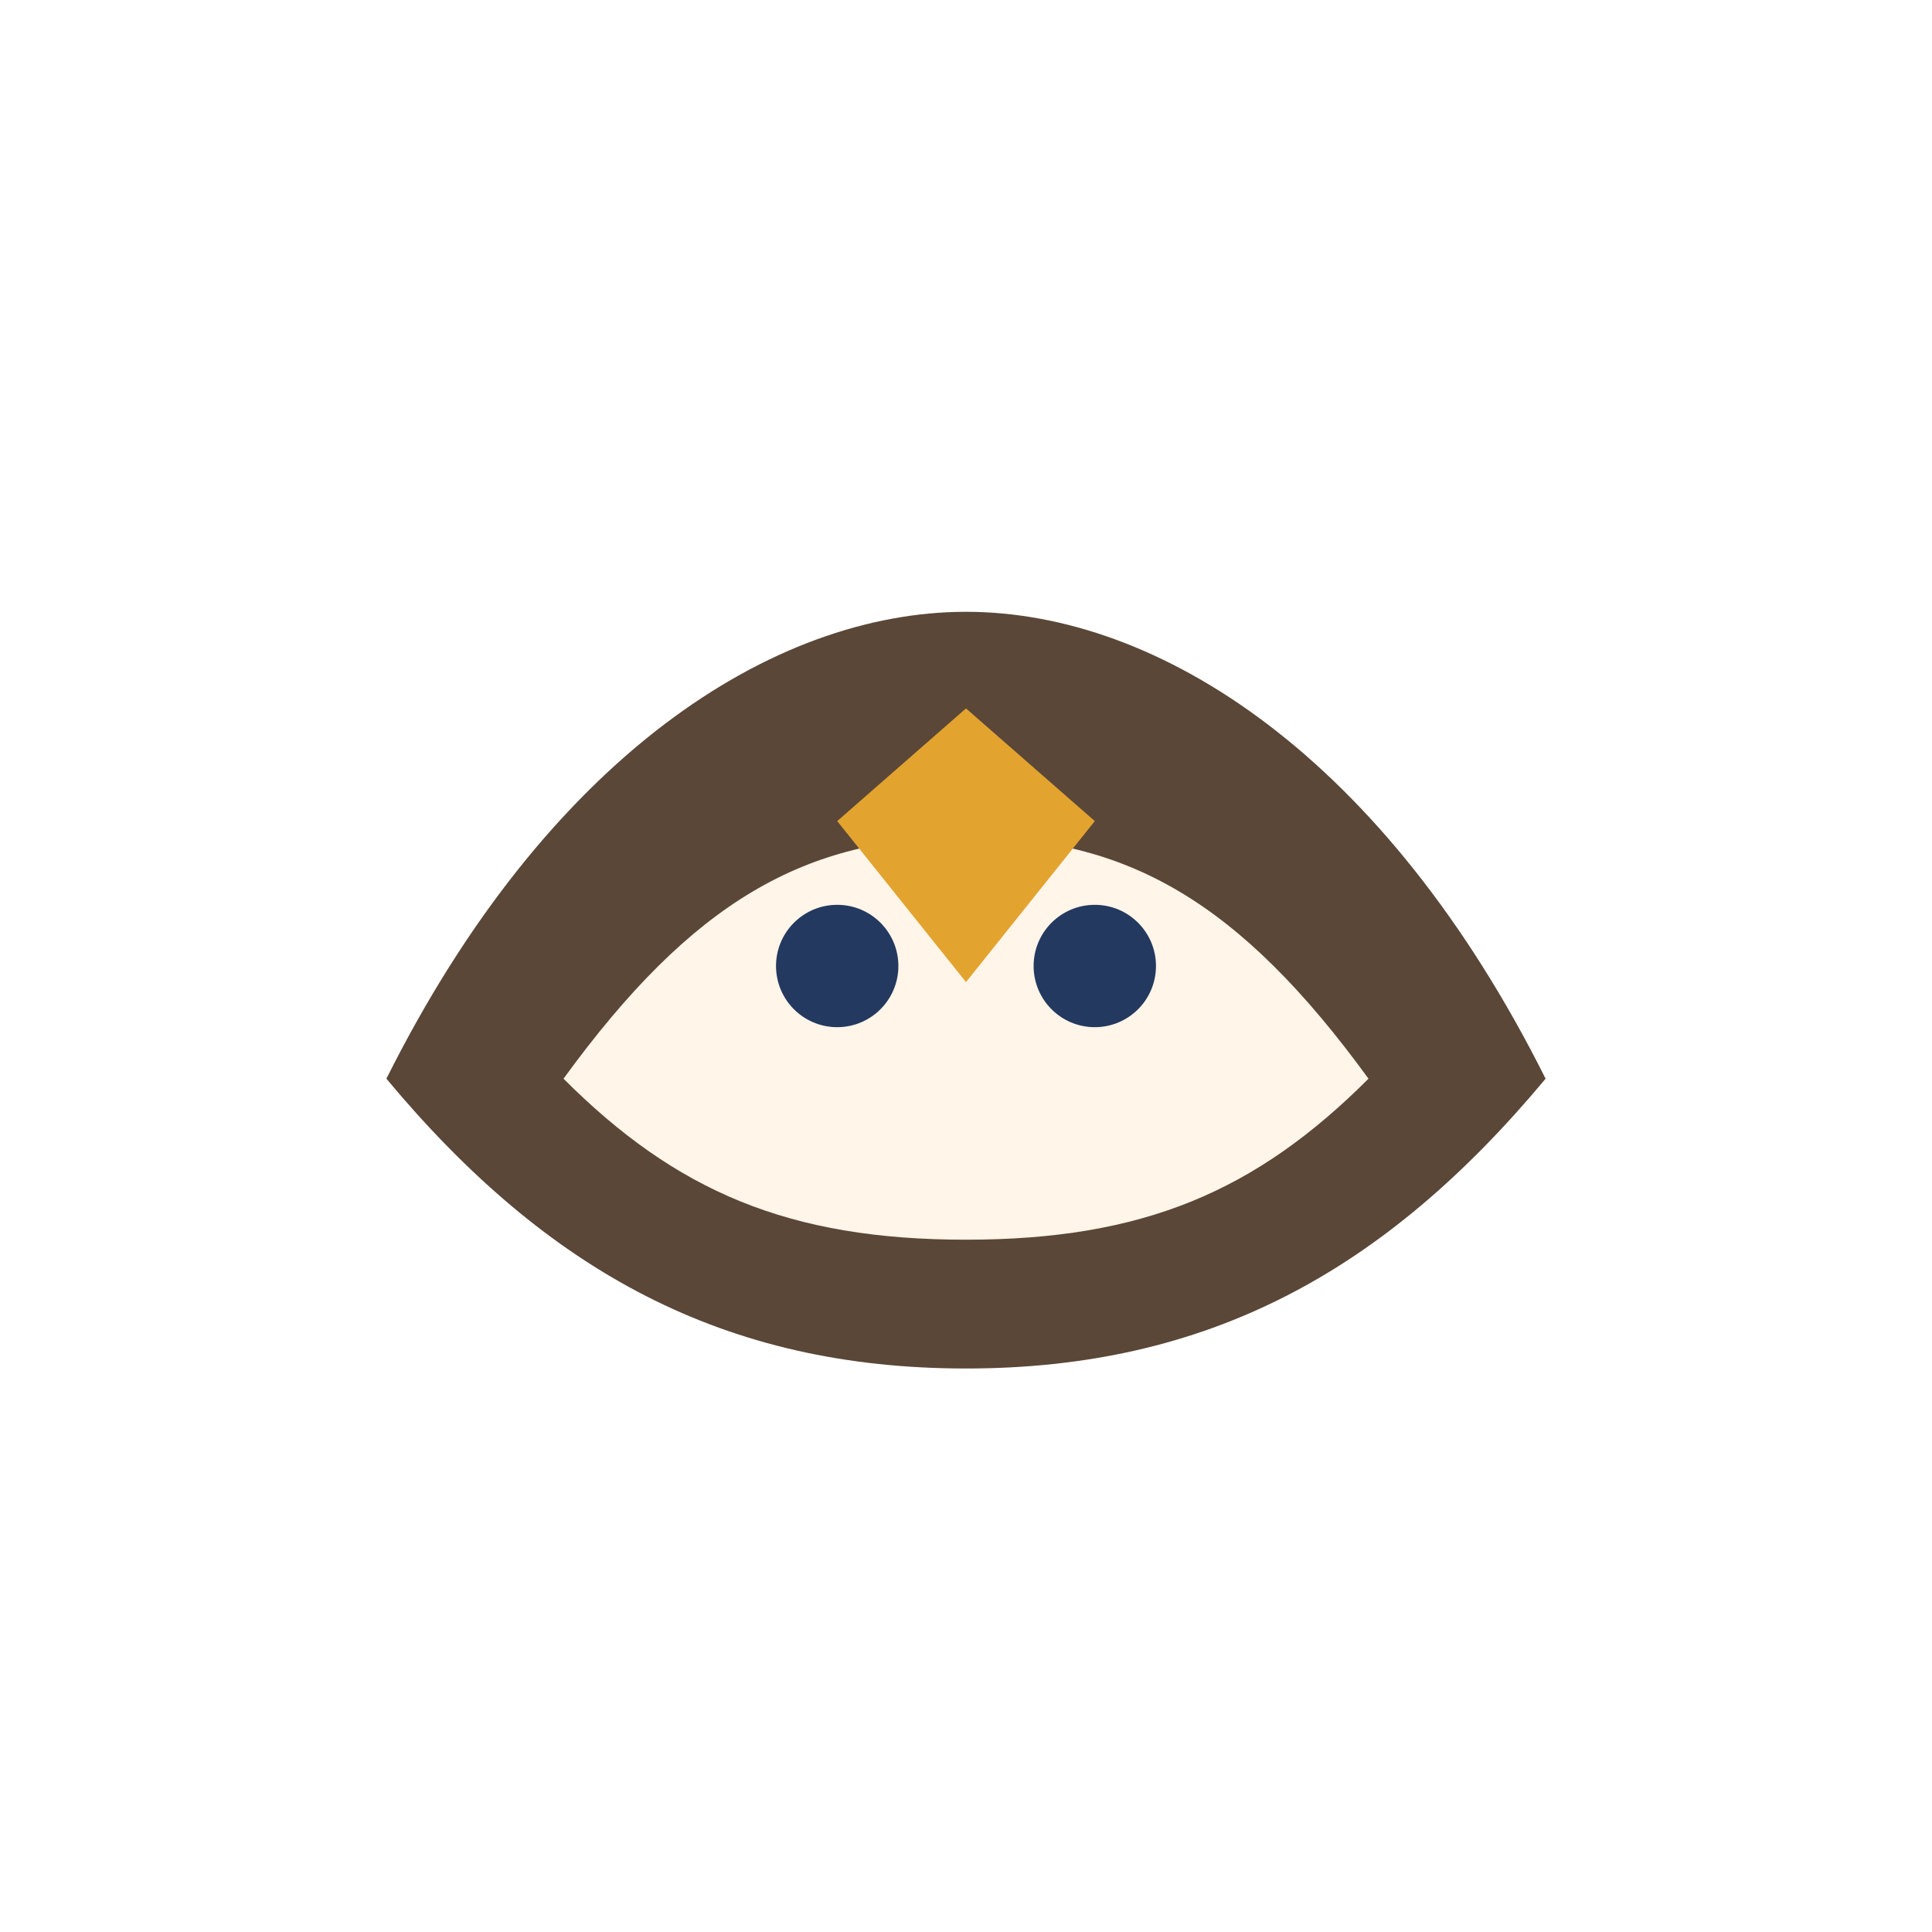
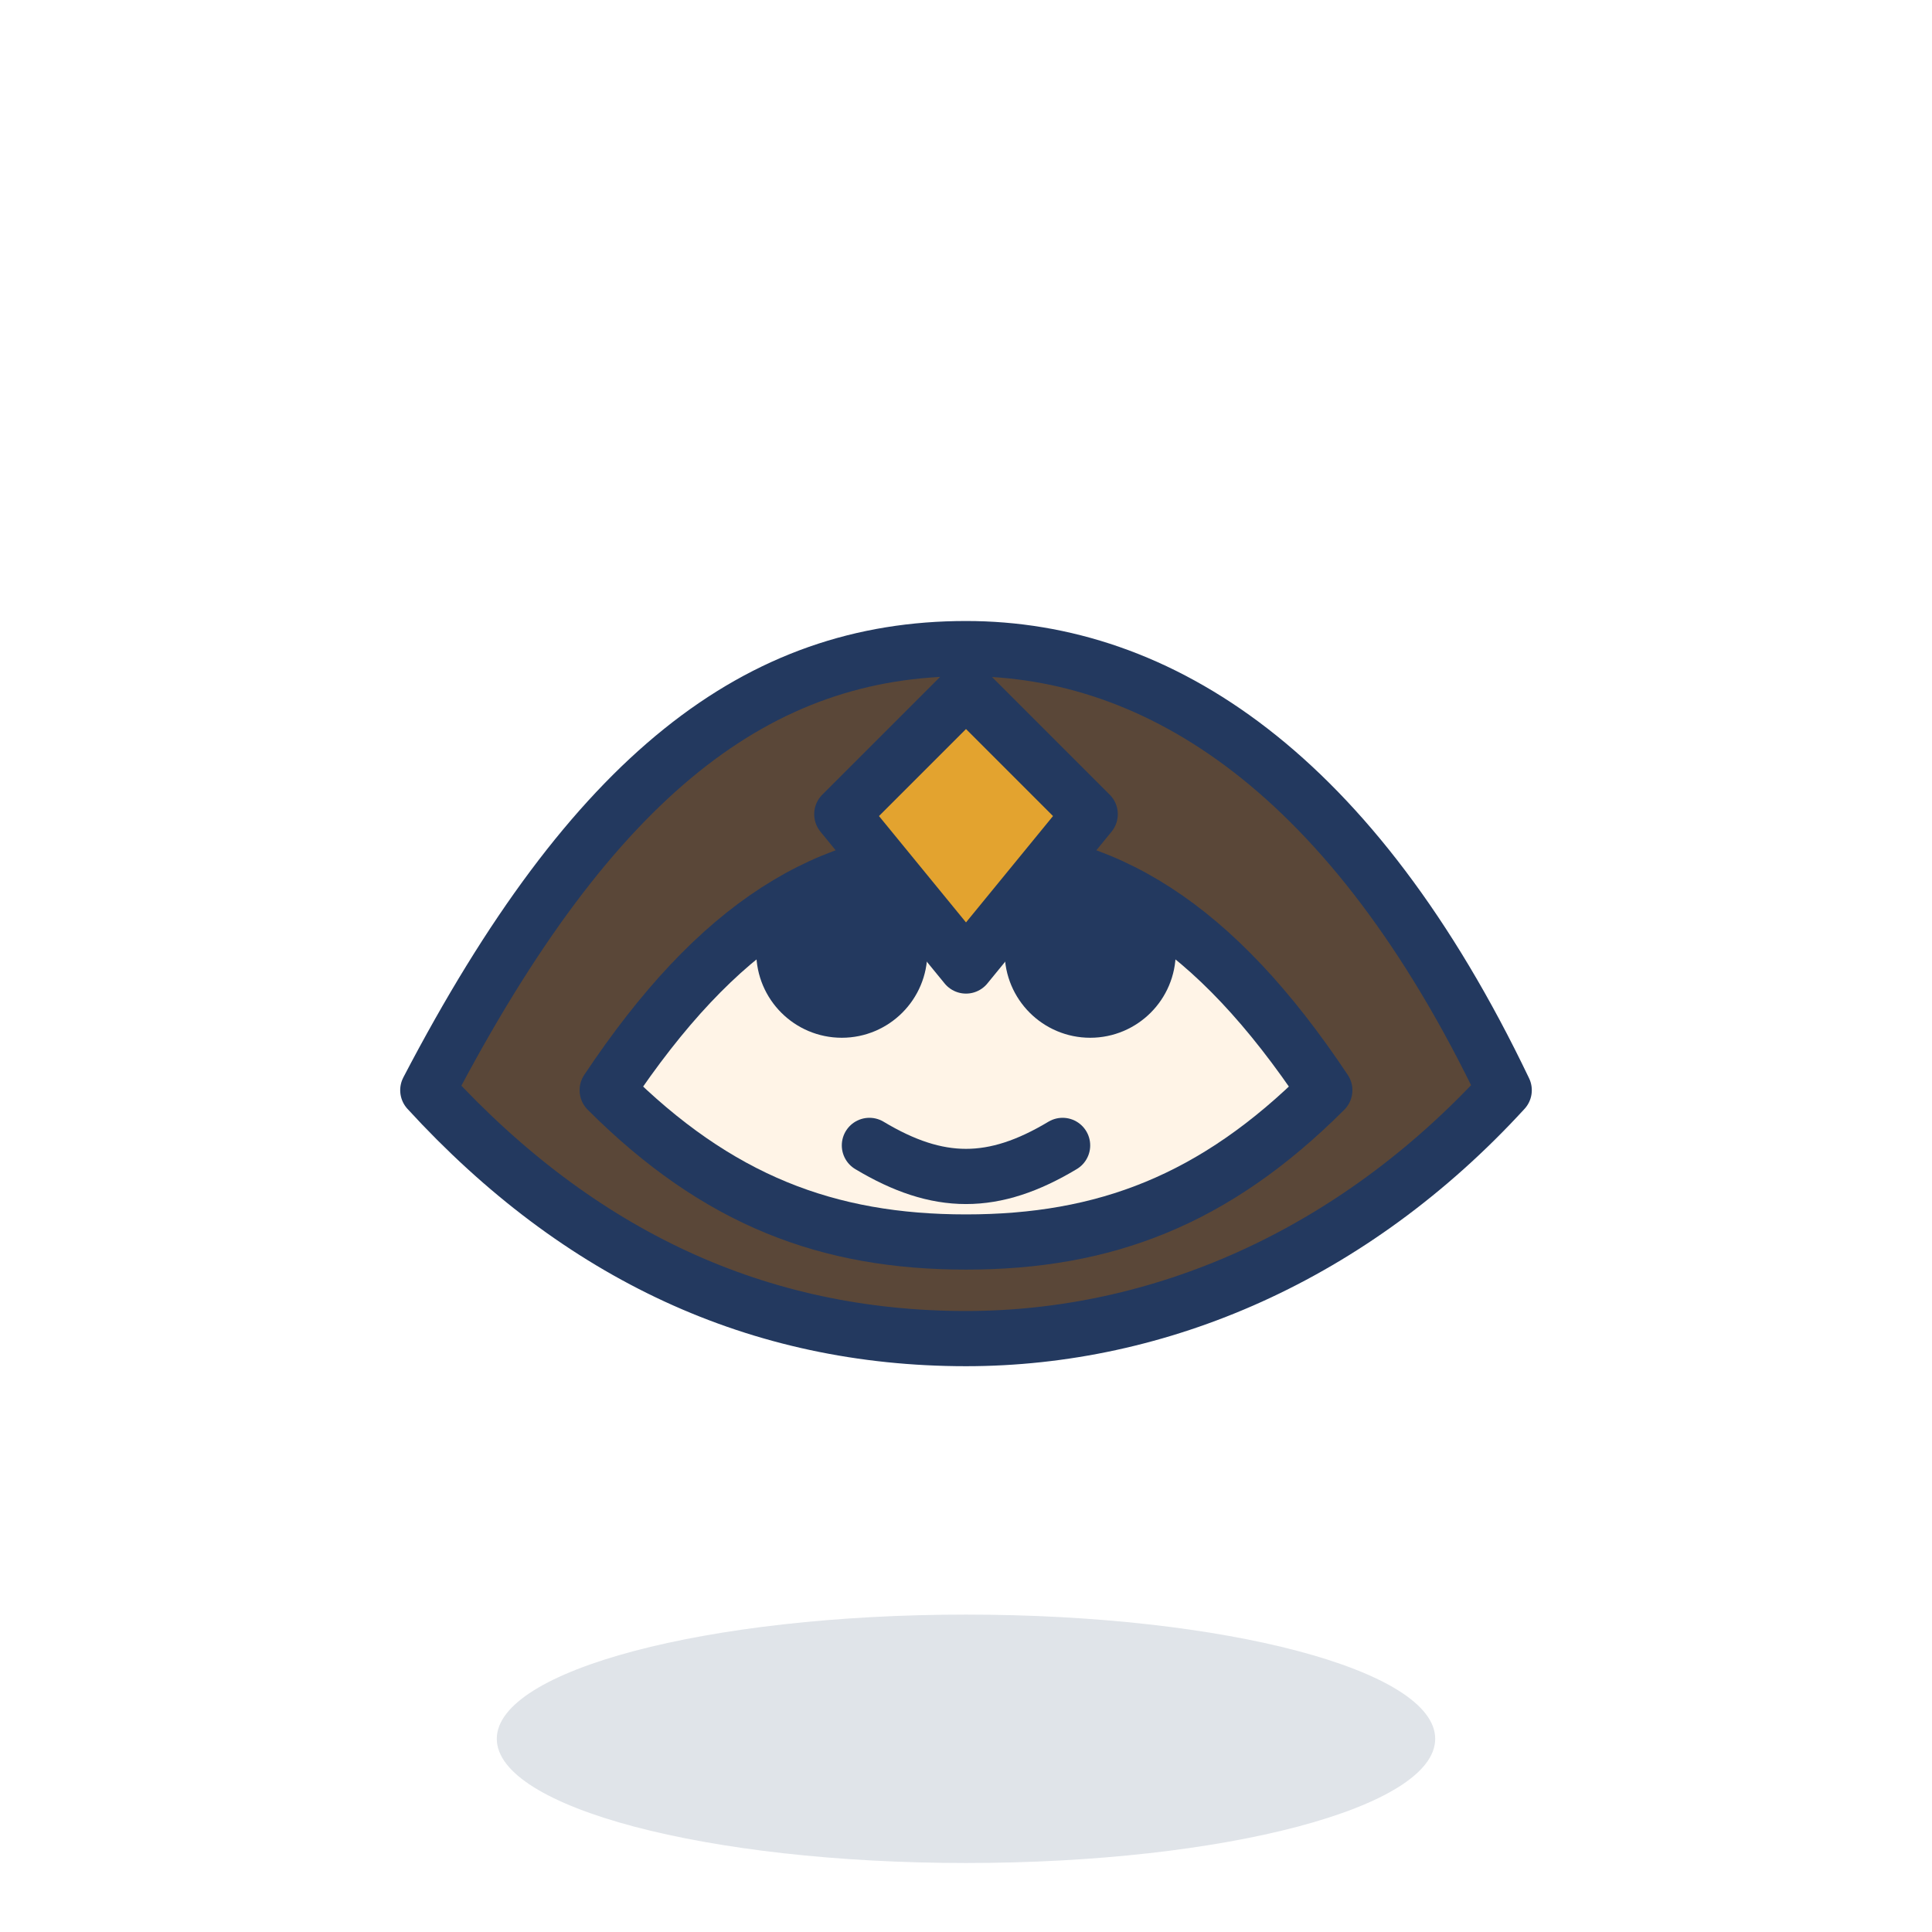
- <svg xmlns="http://www.w3.org/2000/svg" viewBox="0 0 120 120">
-   <path d="M24 67c10-20 24-29 36-29s26 9 36 29c-10 12-21 18-36 18S34 79 24 67z" fill="#5a4738" />
-   <path d="M35 67c8-11 15-15 25-15s17 4 25 15c-7 7-14 10-25 10s-18-3-25-10z" fill="#fff5e8" />
-   <path d="M52 51l8-7 8 7-8 10z" fill="#e3a32f" />
-   <circle cx="52" cy="60" r="3.8" fill="#23395f" />
-   <circle cx="68" cy="60" r="3.8" fill="#23395f" />
+ <svg xmlns="http://www.w3.org/2000/svg" viewBox="0 0 140 140">
+   <ellipse cx="70" cy="126" rx="34" ry="9" fill="rgba(35,57,95,0.14)" />
+   <g stroke="#23395f" stroke-width="4" stroke-linecap="round" stroke-linejoin="round">
+     <path d="M31 79c12-23 24-32 39-32 14 0 28 9 39 32-11 12-25 18-39 18-15 0-28-6-39-18z" fill="#5a4738" />
+     <path d="M44 79c8-12 16-17 26-17s18 5 26 17c-8 8-16 11-26 11s-18-3-26-11z" fill="#fff4e7" />
+     <path d="M61 59l9-9 9 9-9 11z" fill="#e3a32f" />
+     <circle cx="61" cy="69" r="4.2" fill="#23395f" />
+     <circle cx="79" cy="69" r="4.2" fill="#23395f" />
+     <path d="M63 83c5 3 9 3 14 0" fill="none" />
+   </g>
</svg>
